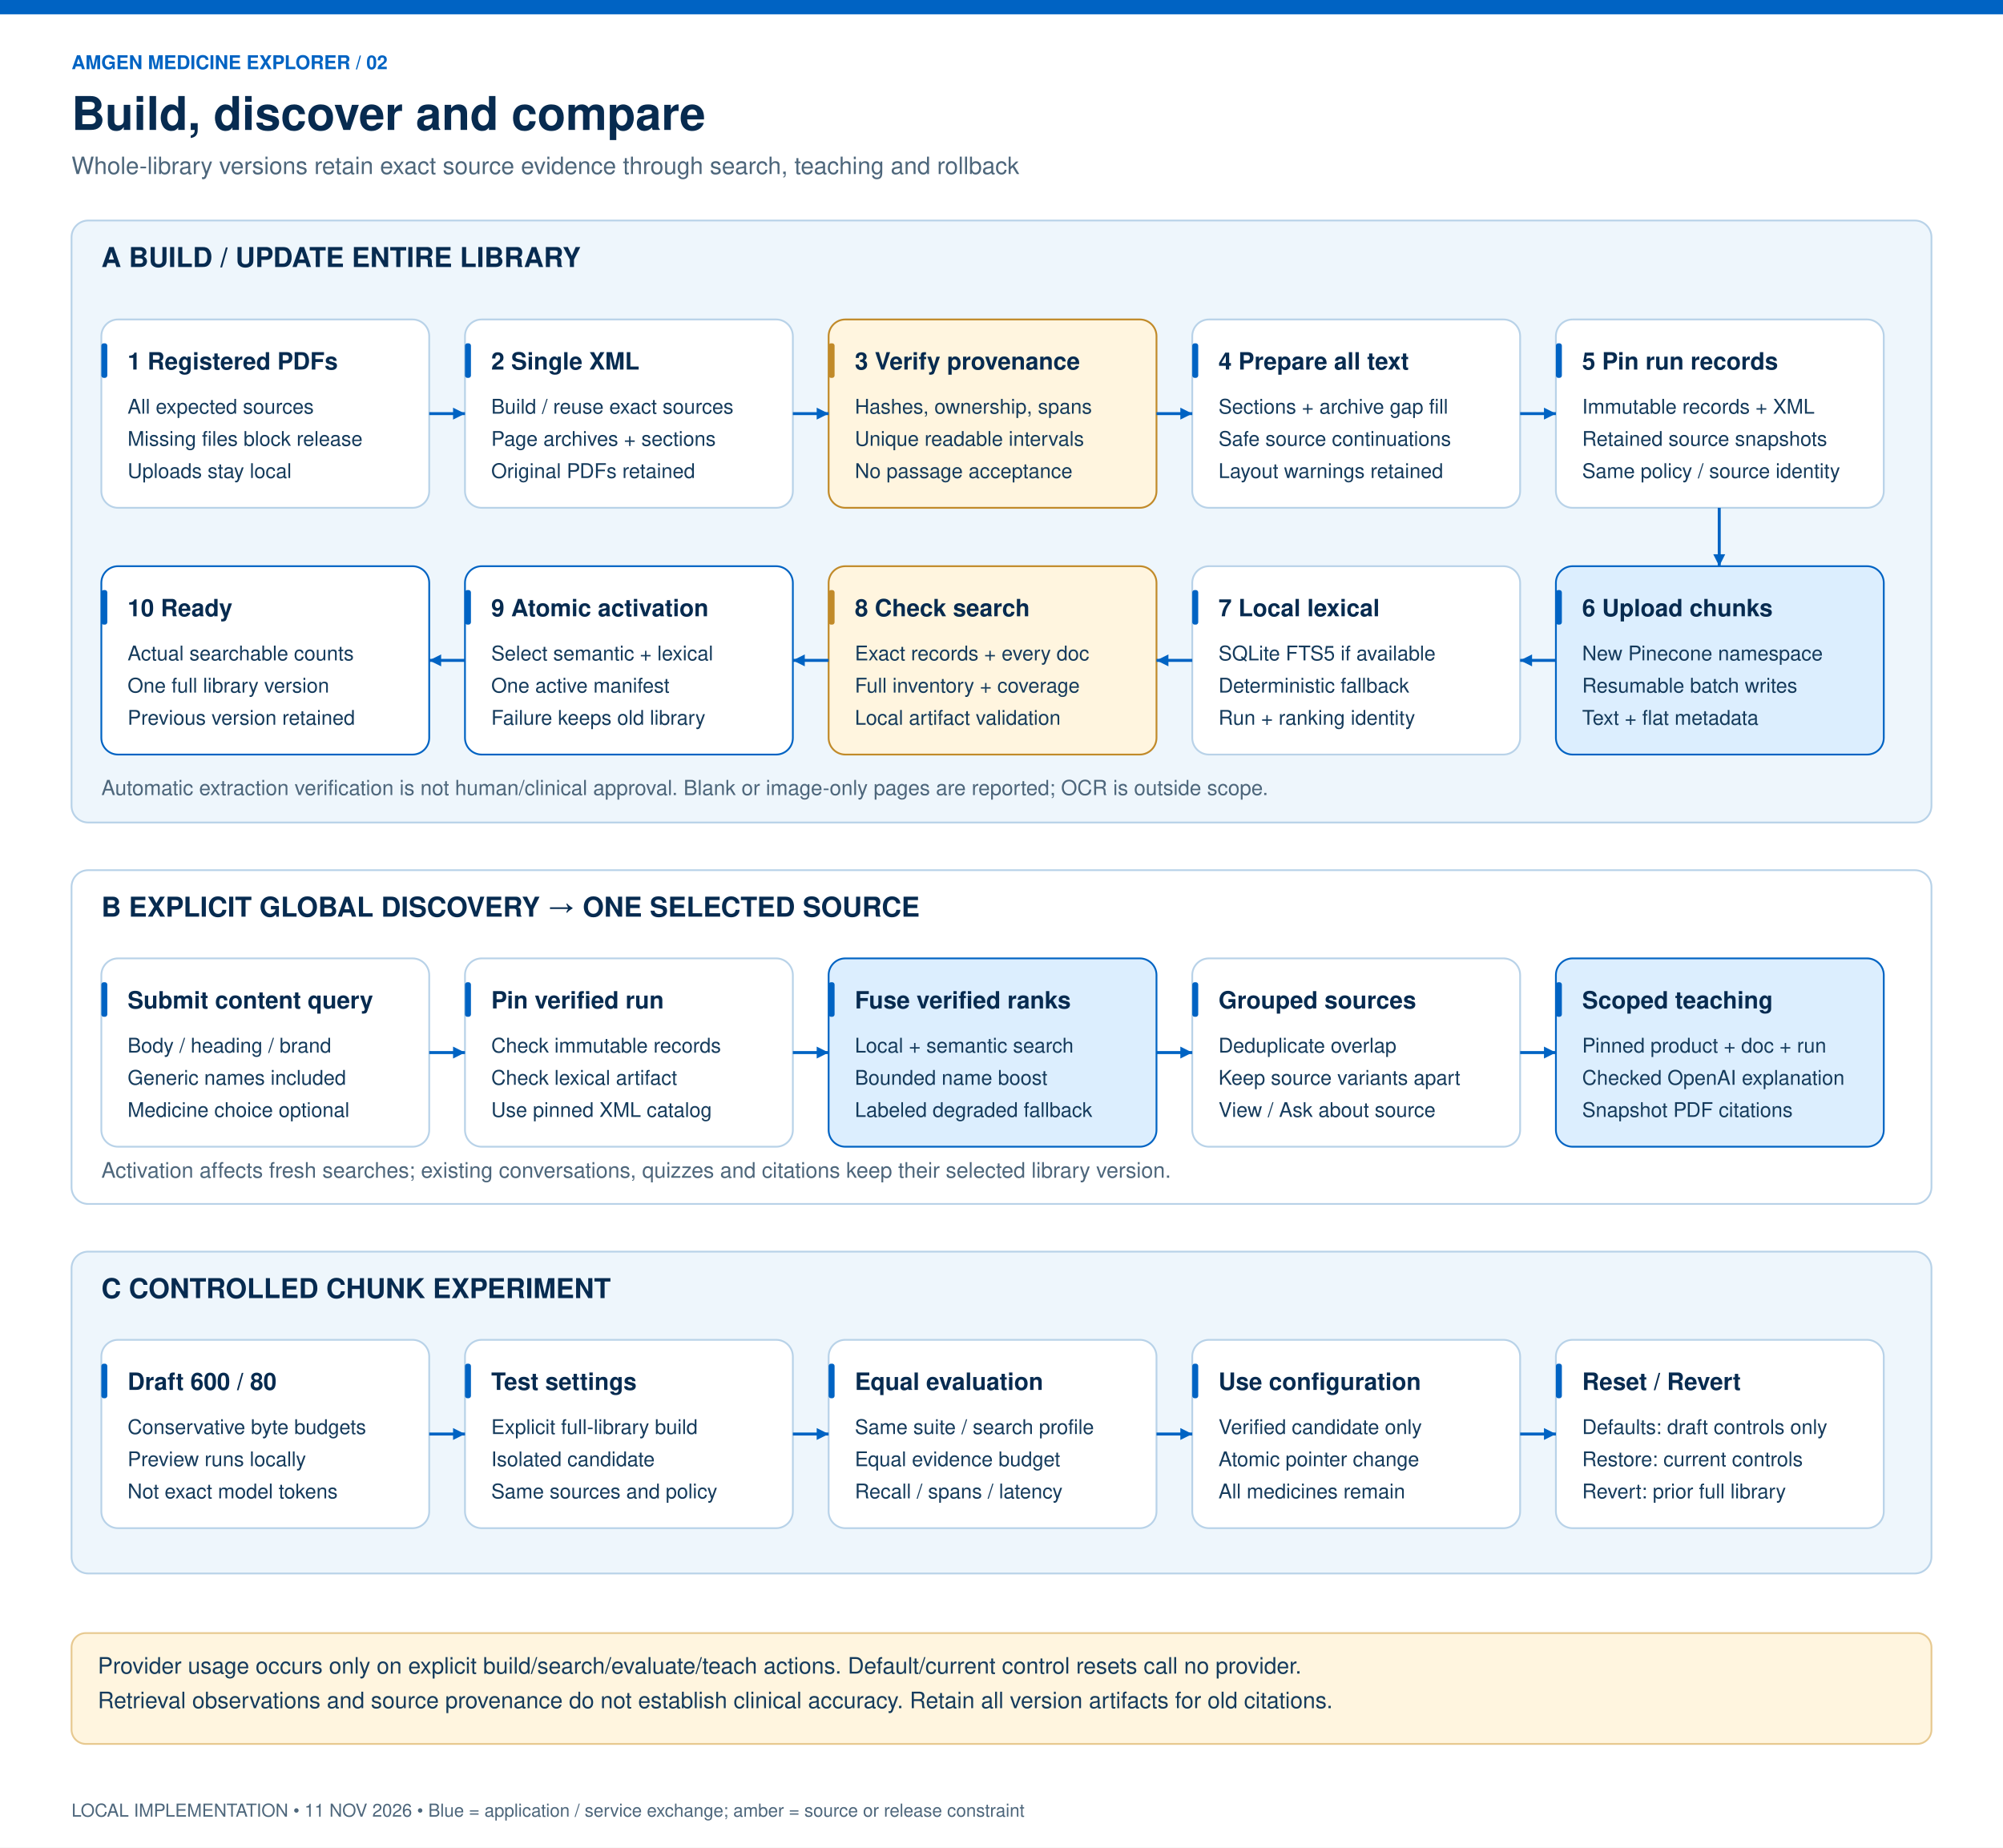
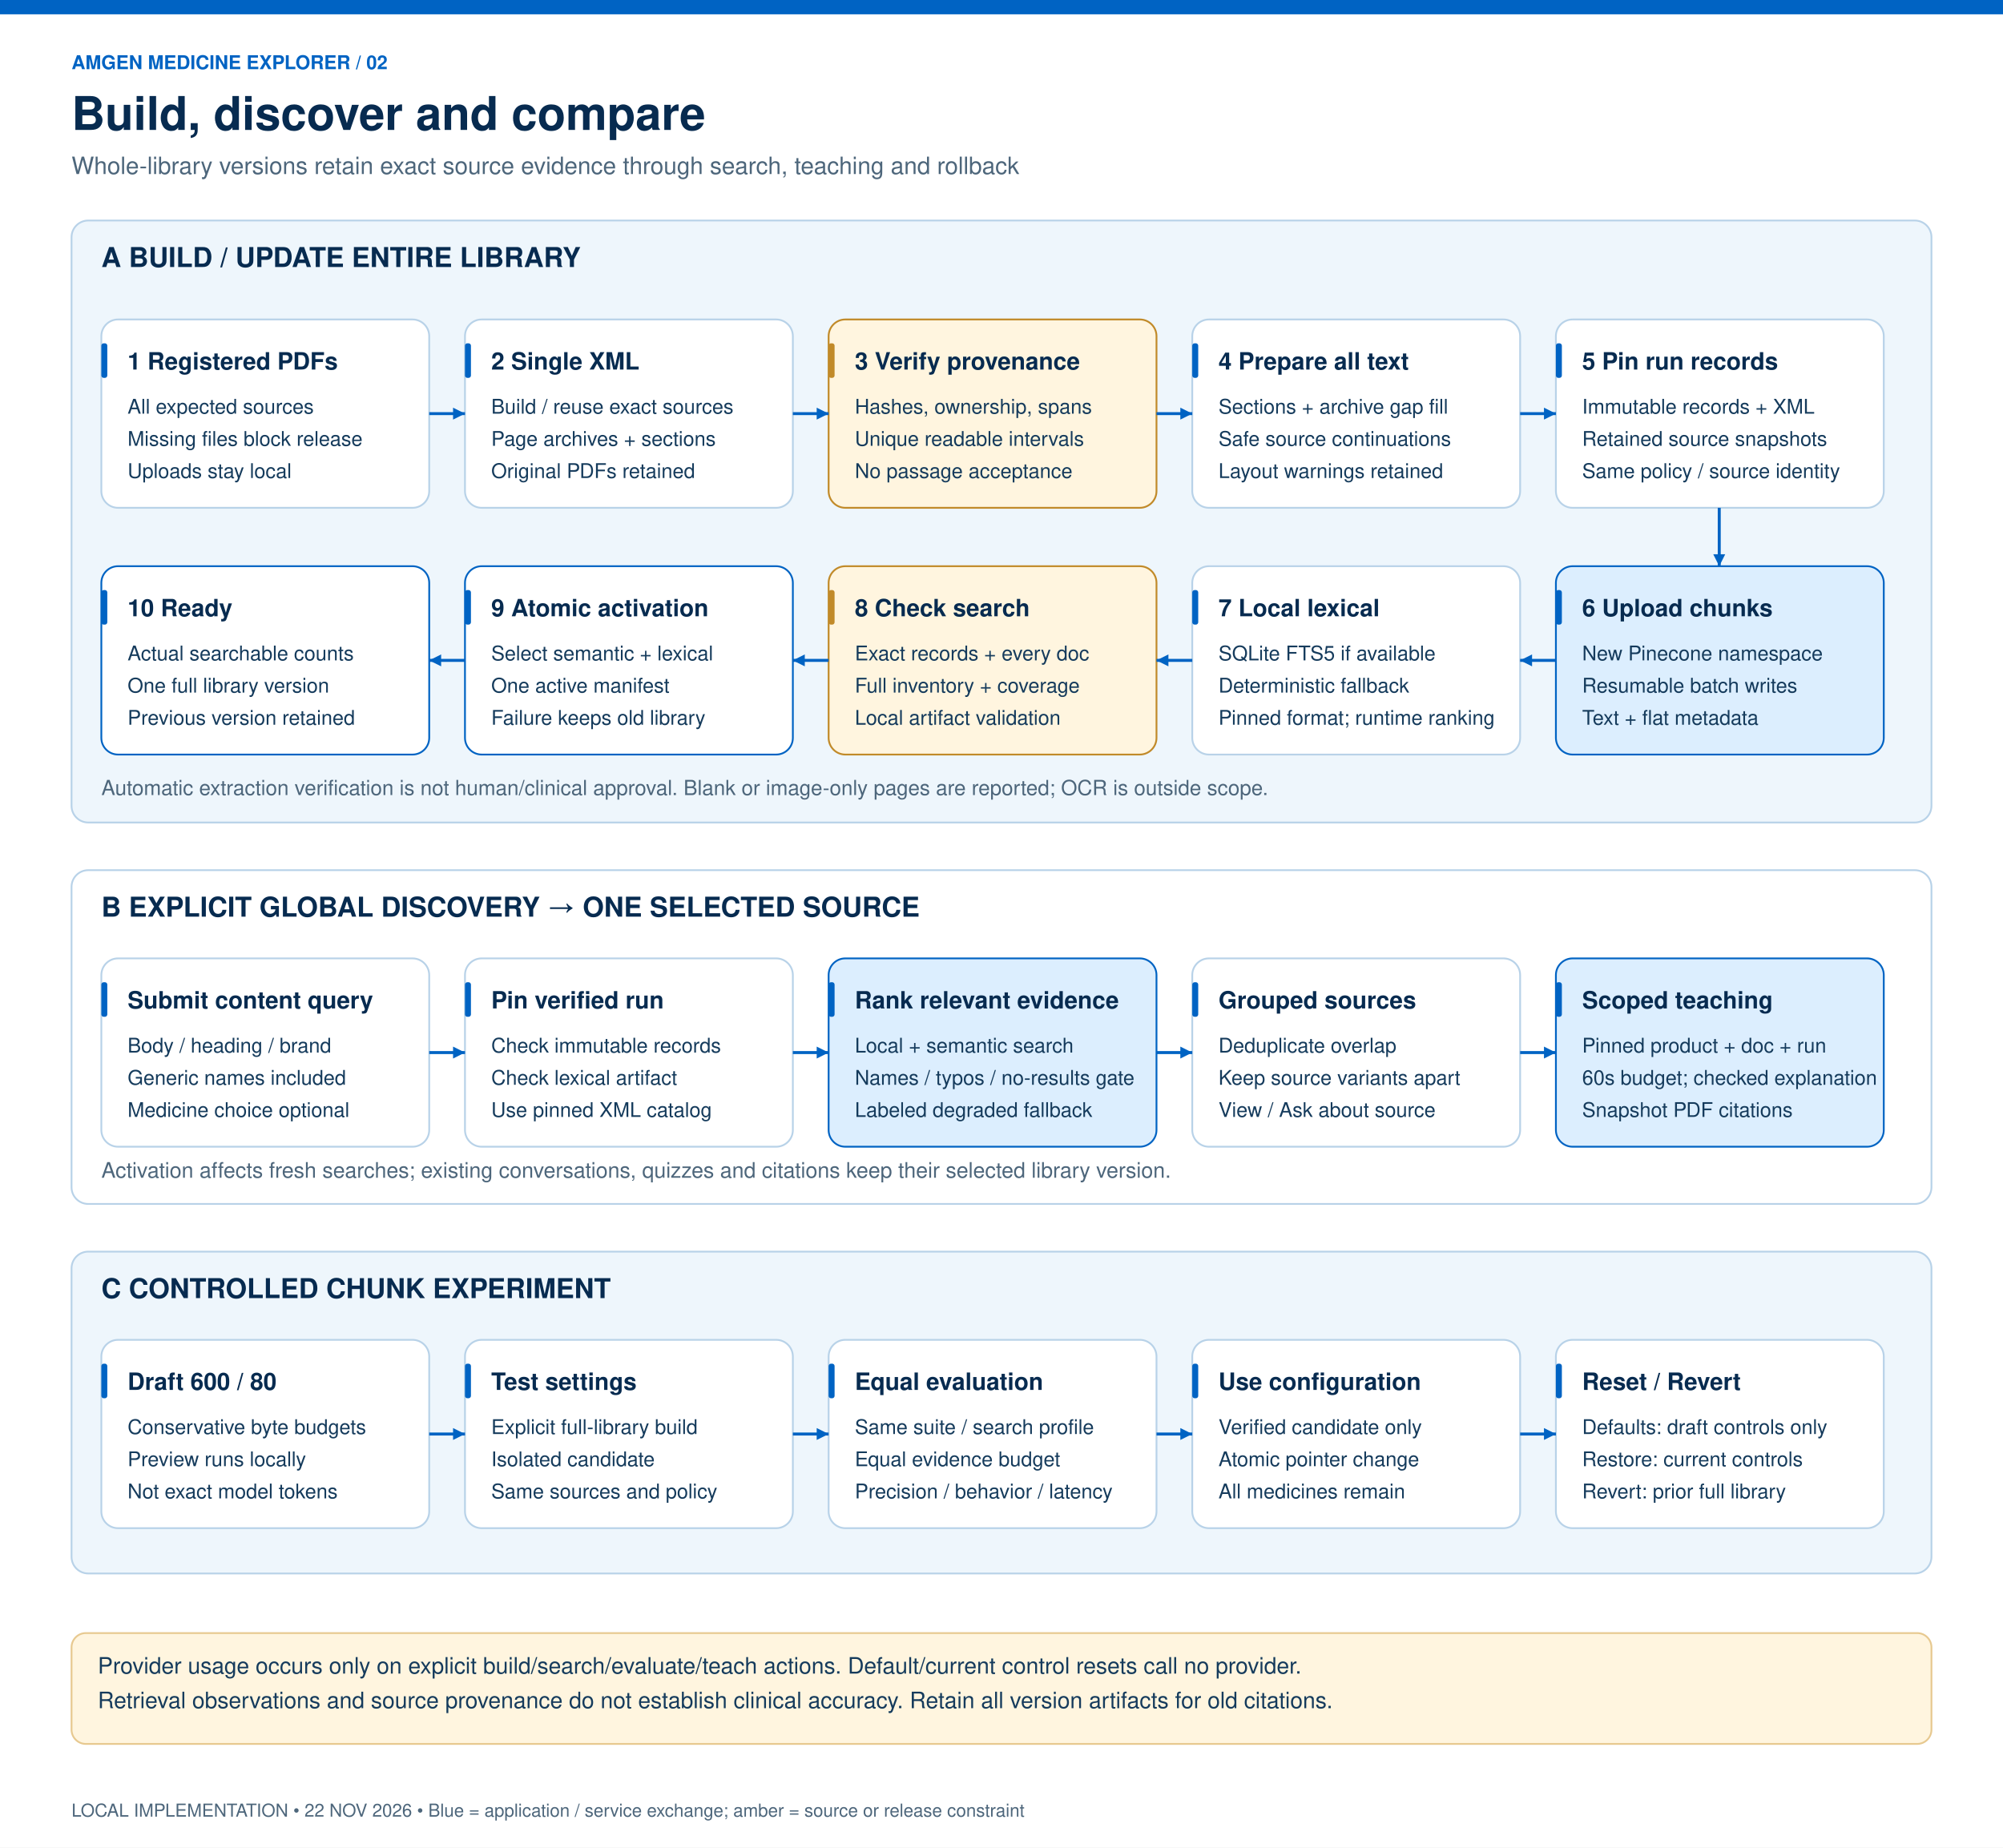
<svg xmlns="http://www.w3.org/2000/svg" width="1680" height="1550" viewBox="0 0 1680 1550" role="img" aria-labelledby="title desc">
  <defs>
    <marker id="arrow" markerWidth="9" markerHeight="9" refX="8" refY="4.5" orient="auto-start-reverse" markerUnits="userSpaceOnUse">
      <path d="M 0 0 L 9 4.5 L 0 9 z" fill="#0063C3" />
    </marker>
  </defs>
  <style>text { font-family: Helvetica, Arial, sans-serif; } .body { font-size: 19px; } </style>
  <rect width="1680" height="1550" fill="#FFFFFF" />
  <rect width="1680" height="12" fill="#0063C3" />
  <text x="60" y="58" font-family="Helvetica, Arial, sans-serif" font-size="16" fill="#0063C3" font-weight="700" text-anchor="start">AMGEN MEDICINE EXPLORER  /  02</text>
  <text x="60" y="109" font-family="Helvetica, Arial, sans-serif" font-size="39" fill="#072B50" font-weight="700" text-anchor="start">Build, discover and compare</text>
  <text x="60" y="146" font-family="Helvetica, Arial, sans-serif" font-size="20" fill="#4D667B" font-weight="400" text-anchor="start">Whole-library versions retain exact source evidence through search, teaching and rollback</text>
  <rect x="60" y="185" width="1560" height="505" rx="14" fill="#EEF6FC" stroke="#B8D2E8" stroke-width="1.5" />
  <text x="85" y="224" font-family="Helvetica, Arial, sans-serif" font-size="23" fill="#072B50" font-weight="700" text-anchor="start">A  BUILD / UPDATE ENTIRE LIBRARY</text>
  <rect x="85" y="268" width="275" height="158" rx="14" fill="#FFFFFF" stroke="#B8D2E8" stroke-width="1.5" />
  <rect x="85" y="288" width="5" height="29" rx="2" fill="#0063C3" />
  <text x="107" y="310" font-family="Helvetica, Arial, sans-serif" font-size="20" fill="#072B50" font-weight="700" text-anchor="start">1  Registered PDFs</text>
  <text x="107" y="347" font-family="Helvetica, Arial, sans-serif" font-size="17" fill="#153B5C" font-weight="400" text-anchor="start">All expected sources</text>
  <text x="107" y="374" font-family="Helvetica, Arial, sans-serif" font-size="17" fill="#153B5C" font-weight="400" text-anchor="start">Missing files block release</text>
  <text x="107" y="401" font-family="Helvetica, Arial, sans-serif" font-size="17" fill="#153B5C" font-weight="400" text-anchor="start">Uploads stay local</text>
  <rect x="390" y="268" width="275" height="158" rx="14" fill="#FFFFFF" stroke="#B8D2E8" stroke-width="1.5" />
  <rect x="390" y="288" width="5" height="29" rx="2" fill="#0063C3" />
  <text x="412" y="310" font-family="Helvetica, Arial, sans-serif" font-size="20" fill="#072B50" font-weight="700" text-anchor="start">2  Single XML</text>
  <text x="412" y="347" font-family="Helvetica, Arial, sans-serif" font-size="17" fill="#153B5C" font-weight="400" text-anchor="start">Build / reuse exact sources</text>
  <text x="412" y="374" font-family="Helvetica, Arial, sans-serif" font-size="17" fill="#153B5C" font-weight="400" text-anchor="start">Page archives + sections</text>
  <text x="412" y="401" font-family="Helvetica, Arial, sans-serif" font-size="17" fill="#153B5C" font-weight="400" text-anchor="start">Original PDFs retained</text>
  <rect x="695" y="268" width="275" height="158" rx="14" fill="#FFF5DF" stroke="#C18A29" stroke-width="1.5" />
  <rect x="695" y="288" width="5" height="29" rx="2" fill="#C18A29" />
  <text x="717" y="310" font-family="Helvetica, Arial, sans-serif" font-size="20" fill="#072B50" font-weight="700" text-anchor="start">3  Verify provenance</text>
  <text x="717" y="347" font-family="Helvetica, Arial, sans-serif" font-size="17" fill="#153B5C" font-weight="400" text-anchor="start">Hashes, ownership, spans</text>
  <text x="717" y="374" font-family="Helvetica, Arial, sans-serif" font-size="17" fill="#153B5C" font-weight="400" text-anchor="start">Unique readable intervals</text>
  <text x="717" y="401" font-family="Helvetica, Arial, sans-serif" font-size="17" fill="#153B5C" font-weight="400" text-anchor="start">No passage acceptance</text>
  <rect x="1000" y="268" width="275" height="158" rx="14" fill="#FFFFFF" stroke="#B8D2E8" stroke-width="1.5" />
  <rect x="1000" y="288" width="5" height="29" rx="2" fill="#0063C3" />
  <text x="1022" y="310" font-family="Helvetica, Arial, sans-serif" font-size="20" fill="#072B50" font-weight="700" text-anchor="start">4  Prepare all text</text>
  <text x="1022" y="347" font-family="Helvetica, Arial, sans-serif" font-size="17" fill="#153B5C" font-weight="400" text-anchor="start">Sections + archive gap fill</text>
  <text x="1022" y="374" font-family="Helvetica, Arial, sans-serif" font-size="17" fill="#153B5C" font-weight="400" text-anchor="start">Safe source continuations</text>
  <text x="1022" y="401" font-family="Helvetica, Arial, sans-serif" font-size="17" fill="#153B5C" font-weight="400" text-anchor="start">Layout warnings retained</text>
  <rect x="1305" y="268" width="275" height="158" rx="14" fill="#FFFFFF" stroke="#B8D2E8" stroke-width="1.5" />
  <rect x="1305" y="288" width="5" height="29" rx="2" fill="#0063C3" />
  <text x="1327" y="310" font-family="Helvetica, Arial, sans-serif" font-size="20" fill="#072B50" font-weight="700" text-anchor="start">5  Pin run records</text>
  <text x="1327" y="347" font-family="Helvetica, Arial, sans-serif" font-size="17" fill="#153B5C" font-weight="400" text-anchor="start">Immutable records + XML</text>
  <text x="1327" y="374" font-family="Helvetica, Arial, sans-serif" font-size="17" fill="#153B5C" font-weight="400" text-anchor="start">Retained source snapshots</text>
  <text x="1327" y="401" font-family="Helvetica, Arial, sans-serif" font-size="17" fill="#153B5C" font-weight="400" text-anchor="start">Same policy / source identity</text>
  <path d="M 360 347 L 390 347" fill="none" stroke="#0063C3" stroke-width="2.5" stroke-linejoin="round" />
  <polygon points="390,347 380.0,352.0 380.0,342.0" fill="#0063C3" />
  <path d="M 665 347 L 695 347" fill="none" stroke="#0063C3" stroke-width="2.5" stroke-linejoin="round" />
  <polygon points="695,347 685.0,352.0 685.0,342.0" fill="#0063C3" />
  <path d="M 970 347 L 1000 347" fill="none" stroke="#0063C3" stroke-width="2.5" stroke-linejoin="round" />
  <polygon points="1000,347 990.0,352.0 990.0,342.0" fill="#0063C3" />
  <path d="M 1275 347 L 1305 347" fill="none" stroke="#0063C3" stroke-width="2.5" stroke-linejoin="round" />
  <polygon points="1305,347 1295.0,352.0 1295.0,342.0" fill="#0063C3" />
  <rect x="85" y="475" width="275" height="158" rx="14" fill="#FFFFFF" stroke="#0063C3" stroke-width="1.5" />
  <rect x="85" y="495" width="5" height="29" rx="2" fill="#0063C3" />
  <text x="107" y="517" font-family="Helvetica, Arial, sans-serif" font-size="20" fill="#072B50" font-weight="700" text-anchor="start">10  Ready</text>
  <text x="107" y="554" font-family="Helvetica, Arial, sans-serif" font-size="17" fill="#153B5C" font-weight="400" text-anchor="start">Actual searchable counts</text>
  <text x="107" y="581" font-family="Helvetica, Arial, sans-serif" font-size="17" fill="#153B5C" font-weight="400" text-anchor="start">One full library version</text>
  <text x="107" y="608" font-family="Helvetica, Arial, sans-serif" font-size="17" fill="#153B5C" font-weight="400" text-anchor="start">Previous version retained</text>
  <rect x="390" y="475" width="275" height="158" rx="14" fill="#FFFFFF" stroke="#0063C3" stroke-width="1.5" />
  <rect x="390" y="495" width="5" height="29" rx="2" fill="#0063C3" />
  <text x="412" y="517" font-family="Helvetica, Arial, sans-serif" font-size="20" fill="#072B50" font-weight="700" text-anchor="start">9  Atomic activation</text>
  <text x="412" y="554" font-family="Helvetica, Arial, sans-serif" font-size="17" fill="#153B5C" font-weight="400" text-anchor="start">Select semantic + lexical</text>
  <text x="412" y="581" font-family="Helvetica, Arial, sans-serif" font-size="17" fill="#153B5C" font-weight="400" text-anchor="start">One active manifest</text>
  <text x="412" y="608" font-family="Helvetica, Arial, sans-serif" font-size="17" fill="#153B5C" font-weight="400" text-anchor="start">Failure keeps old library</text>
  <rect x="695" y="475" width="275" height="158" rx="14" fill="#FFF5DF" stroke="#C18A29" stroke-width="1.5" />
  <rect x="695" y="495" width="5" height="29" rx="2" fill="#C18A29" />
  <text x="717" y="517" font-family="Helvetica, Arial, sans-serif" font-size="20" fill="#072B50" font-weight="700" text-anchor="start">8  Check search</text>
  <text x="717" y="554" font-family="Helvetica, Arial, sans-serif" font-size="17" fill="#153B5C" font-weight="400" text-anchor="start">Exact records + every doc</text>
  <text x="717" y="581" font-family="Helvetica, Arial, sans-serif" font-size="17" fill="#153B5C" font-weight="400" text-anchor="start">Full inventory + coverage</text>
  <text x="717" y="608" font-family="Helvetica, Arial, sans-serif" font-size="17" fill="#153B5C" font-weight="400" text-anchor="start">Local artifact validation</text>
  <rect x="1000" y="475" width="275" height="158" rx="14" fill="#FFFFFF" stroke="#B8D2E8" stroke-width="1.5" />
  <rect x="1000" y="495" width="5" height="29" rx="2" fill="#0063C3" />
  <text x="1022" y="517" font-family="Helvetica, Arial, sans-serif" font-size="20" fill="#072B50" font-weight="700" text-anchor="start">7  Local lexical</text>
  <text x="1022" y="554" font-family="Helvetica, Arial, sans-serif" font-size="17" fill="#153B5C" font-weight="400" text-anchor="start">SQLite FTS5 if available</text>
  <text x="1022" y="581" font-family="Helvetica, Arial, sans-serif" font-size="17" fill="#153B5C" font-weight="400" text-anchor="start">Deterministic fallback</text>
-   <text x="1022" y="608" font-family="Helvetica, Arial, sans-serif" font-size="17" fill="#153B5C" font-weight="400" text-anchor="start">Run + ranking identity</text>
+   <text x="1022" y="608" font-family="Helvetica, Arial, sans-serif" font-size="17" fill="#153B5C" font-weight="400" text-anchor="start">Pinned format; runtime ranking</text>
  <rect x="1305" y="475" width="275" height="158" rx="14" fill="#DCEEFE" stroke="#0063C3" stroke-width="1.5" />
  <rect x="1305" y="495" width="5" height="29" rx="2" fill="#0063C3" />
  <text x="1327" y="517" font-family="Helvetica, Arial, sans-serif" font-size="20" fill="#072B50" font-weight="700" text-anchor="start">6  Upload chunks</text>
  <text x="1327" y="554" font-family="Helvetica, Arial, sans-serif" font-size="17" fill="#153B5C" font-weight="400" text-anchor="start">New Pinecone namespace</text>
  <text x="1327" y="581" font-family="Helvetica, Arial, sans-serif" font-size="17" fill="#153B5C" font-weight="400" text-anchor="start">Resumable batch writes</text>
  <text x="1327" y="608" font-family="Helvetica, Arial, sans-serif" font-size="17" fill="#153B5C" font-weight="400" text-anchor="start">Text + flat metadata</text>
  <path d="M 1442 426 L 1442 475" fill="none" stroke="#0063C3" stroke-width="2.5" stroke-linejoin="round" />
  <polygon points="1442,475 1437.0,465.0 1447.0,465.0" fill="#0063C3" />
  <path d="M 390 554 L 360 554" fill="none" stroke="#0063C3" stroke-width="2.5" stroke-linejoin="round" />
  <polygon points="360,554 370.0,549.0 370.0,559.0" fill="#0063C3" />
  <path d="M 695 554 L 665 554" fill="none" stroke="#0063C3" stroke-width="2.5" stroke-linejoin="round" />
  <polygon points="665,554 675.0,549.0 675.0,559.0" fill="#0063C3" />
  <path d="M 1000 554 L 970 554" fill="none" stroke="#0063C3" stroke-width="2.5" stroke-linejoin="round" />
  <polygon points="970,554 980.0,549.0 980.0,559.0" fill="#0063C3" />
  <path d="M 1305 554 L 1275 554" fill="none" stroke="#0063C3" stroke-width="2.5" stroke-linejoin="round" />
  <polygon points="1275,554 1285.0,549.0 1285.0,559.0" fill="#0063C3" />
  <text x="85" y="667" font-family="Helvetica, Arial, sans-serif" font-size="17.5" fill="#4D667B" font-weight="400" text-anchor="start">Automatic extraction verification is not human/clinical approval. Blank or image-only pages are reported; OCR is outside scope.</text>
  <rect x="60" y="730" width="1560" height="280" rx="14" fill="#FFFFFF" stroke="#B8D2E8" stroke-width="1.5" />
  <text x="85" y="769" font-family="Helvetica, Arial, sans-serif" font-size="23" fill="#072B50" font-weight="700" text-anchor="start">B  EXPLICIT GLOBAL DISCOVERY → ONE SELECTED SOURCE</text>
  <rect x="85" y="804" width="275" height="158" rx="14" fill="#FFFFFF" stroke="#B8D2E8" stroke-width="1.5" />
  <rect x="85" y="824" width="5" height="29" rx="2" fill="#0063C3" />
  <text x="107" y="846" font-family="Helvetica, Arial, sans-serif" font-size="20" fill="#072B50" font-weight="700" text-anchor="start">Submit content query</text>
  <text x="107" y="883" font-family="Helvetica, Arial, sans-serif" font-size="17" fill="#153B5C" font-weight="400" text-anchor="start">Body / heading / brand</text>
  <text x="107" y="910" font-family="Helvetica, Arial, sans-serif" font-size="17" fill="#153B5C" font-weight="400" text-anchor="start">Generic names included</text>
  <text x="107" y="937" font-family="Helvetica, Arial, sans-serif" font-size="17" fill="#153B5C" font-weight="400" text-anchor="start">Medicine choice optional</text>
  <rect x="390" y="804" width="275" height="158" rx="14" fill="#FFFFFF" stroke="#B8D2E8" stroke-width="1.5" />
  <rect x="390" y="824" width="5" height="29" rx="2" fill="#0063C3" />
  <text x="412" y="846" font-family="Helvetica, Arial, sans-serif" font-size="20" fill="#072B50" font-weight="700" text-anchor="start">Pin verified run</text>
  <text x="412" y="883" font-family="Helvetica, Arial, sans-serif" font-size="17" fill="#153B5C" font-weight="400" text-anchor="start">Check immutable records</text>
  <text x="412" y="910" font-family="Helvetica, Arial, sans-serif" font-size="17" fill="#153B5C" font-weight="400" text-anchor="start">Check lexical artifact</text>
  <text x="412" y="937" font-family="Helvetica, Arial, sans-serif" font-size="17" fill="#153B5C" font-weight="400" text-anchor="start">Use pinned XML catalog</text>
  <rect x="695" y="804" width="275" height="158" rx="14" fill="#DCEEFE" stroke="#0063C3" stroke-width="1.5" />
  <rect x="695" y="824" width="5" height="29" rx="2" fill="#0063C3" />
-   <text x="717" y="846" font-family="Helvetica, Arial, sans-serif" font-size="20" fill="#072B50" font-weight="700" text-anchor="start">Fuse verified ranks</text>
+   <text x="717" y="846" font-family="Helvetica, Arial, sans-serif" font-size="20" fill="#072B50" font-weight="700" text-anchor="start">Rank relevant evidence</text>
  <text x="717" y="883" font-family="Helvetica, Arial, sans-serif" font-size="17" fill="#153B5C" font-weight="400" text-anchor="start">Local + semantic search</text>
-   <text x="717" y="910" font-family="Helvetica, Arial, sans-serif" font-size="17" fill="#153B5C" font-weight="400" text-anchor="start">Bounded name boost</text>
+   <text x="717" y="910" font-family="Helvetica, Arial, sans-serif" font-size="17" fill="#153B5C" font-weight="400" text-anchor="start">Names / typos / no-results gate</text>
  <text x="717" y="937" font-family="Helvetica, Arial, sans-serif" font-size="17" fill="#153B5C" font-weight="400" text-anchor="start">Labeled degraded fallback</text>
  <rect x="1000" y="804" width="275" height="158" rx="14" fill="#FFFFFF" stroke="#B8D2E8" stroke-width="1.5" />
  <rect x="1000" y="824" width="5" height="29" rx="2" fill="#0063C3" />
  <text x="1022" y="846" font-family="Helvetica, Arial, sans-serif" font-size="20" fill="#072B50" font-weight="700" text-anchor="start">Grouped sources</text>
  <text x="1022" y="883" font-family="Helvetica, Arial, sans-serif" font-size="17" fill="#153B5C" font-weight="400" text-anchor="start">Deduplicate overlap</text>
  <text x="1022" y="910" font-family="Helvetica, Arial, sans-serif" font-size="17" fill="#153B5C" font-weight="400" text-anchor="start">Keep source variants apart</text>
  <text x="1022" y="937" font-family="Helvetica, Arial, sans-serif" font-size="17" fill="#153B5C" font-weight="400" text-anchor="start">View / Ask about source</text>
  <rect x="1305" y="804" width="275" height="158" rx="14" fill="#DCEEFE" stroke="#0063C3" stroke-width="1.5" />
  <rect x="1305" y="824" width="5" height="29" rx="2" fill="#0063C3" />
  <text x="1327" y="846" font-family="Helvetica, Arial, sans-serif" font-size="20" fill="#072B50" font-weight="700" text-anchor="start">Scoped teaching</text>
  <text x="1327" y="883" font-family="Helvetica, Arial, sans-serif" font-size="17" fill="#153B5C" font-weight="400" text-anchor="start">Pinned product + doc + run</text>
-   <text x="1327" y="910" font-family="Helvetica, Arial, sans-serif" font-size="17" fill="#153B5C" font-weight="400" text-anchor="start">Checked OpenAI explanation</text>
+   <text x="1327" y="910" font-family="Helvetica, Arial, sans-serif" font-size="17" fill="#153B5C" font-weight="400" text-anchor="start">60s budget; checked explanation</text>
  <text x="1327" y="937" font-family="Helvetica, Arial, sans-serif" font-size="17" fill="#153B5C" font-weight="400" text-anchor="start">Snapshot PDF citations</text>
  <path d="M 360 883 L 390 883" fill="none" stroke="#0063C3" stroke-width="2.5" stroke-linejoin="round" />
  <polygon points="390,883 380.0,888.0 380.0,878.0" fill="#0063C3" />
  <path d="M 665 883 L 695 883" fill="none" stroke="#0063C3" stroke-width="2.5" stroke-linejoin="round" />
  <polygon points="695,883 685.0,888.0 685.0,878.0" fill="#0063C3" />
  <path d="M 970 883 L 1000 883" fill="none" stroke="#0063C3" stroke-width="2.5" stroke-linejoin="round" />
  <polygon points="1000,883 990.0,888.0 990.0,878.0" fill="#0063C3" />
  <path d="M 1275 883 L 1305 883" fill="none" stroke="#0063C3" stroke-width="2.5" stroke-linejoin="round" />
  <polygon points="1305,883 1295.0,888.0 1295.0,878.0" fill="#0063C3" />
  <text x="85" y="988" font-family="Helvetica, Arial, sans-serif" font-size="18" fill="#4D667B" font-weight="400" text-anchor="start">Activation affects fresh searches; existing conversations, quizzes and citations keep their selected library version.</text>
  <rect x="60" y="1050" width="1560" height="270" rx="14" fill="#EEF6FC" stroke="#B8D2E8" stroke-width="1.5" />
  <text x="85" y="1089" font-family="Helvetica, Arial, sans-serif" font-size="23" fill="#072B50" font-weight="700" text-anchor="start">C  CONTROLLED CHUNK EXPERIMENT</text>
  <rect x="85" y="1124" width="275" height="158" rx="14" fill="#FFFFFF" stroke="#B8D2E8" stroke-width="1.5" />
  <rect x="85" y="1144" width="5" height="29" rx="2" fill="#0063C3" />
  <text x="107" y="1166" font-family="Helvetica, Arial, sans-serif" font-size="20" fill="#072B50" font-weight="700" text-anchor="start">Draft 600 / 80</text>
  <text x="107" y="1203" font-family="Helvetica, Arial, sans-serif" font-size="17" fill="#153B5C" font-weight="400" text-anchor="start">Conservative byte budgets</text>
  <text x="107" y="1230" font-family="Helvetica, Arial, sans-serif" font-size="17" fill="#153B5C" font-weight="400" text-anchor="start">Preview runs locally</text>
  <text x="107" y="1257" font-family="Helvetica, Arial, sans-serif" font-size="17" fill="#153B5C" font-weight="400" text-anchor="start">Not exact model tokens</text>
  <rect x="390" y="1124" width="275" height="158" rx="14" fill="#FFFFFF" stroke="#B8D2E8" stroke-width="1.5" />
  <rect x="390" y="1144" width="5" height="29" rx="2" fill="#0063C3" />
  <text x="412" y="1166" font-family="Helvetica, Arial, sans-serif" font-size="20" fill="#072B50" font-weight="700" text-anchor="start">Test settings</text>
  <text x="412" y="1203" font-family="Helvetica, Arial, sans-serif" font-size="17" fill="#153B5C" font-weight="400" text-anchor="start">Explicit full-library build</text>
  <text x="412" y="1230" font-family="Helvetica, Arial, sans-serif" font-size="17" fill="#153B5C" font-weight="400" text-anchor="start">Isolated candidate</text>
  <text x="412" y="1257" font-family="Helvetica, Arial, sans-serif" font-size="17" fill="#153B5C" font-weight="400" text-anchor="start">Same sources and policy</text>
  <rect x="695" y="1124" width="275" height="158" rx="14" fill="#FFFFFF" stroke="#B8D2E8" stroke-width="1.5" />
  <rect x="695" y="1144" width="5" height="29" rx="2" fill="#0063C3" />
  <text x="717" y="1166" font-family="Helvetica, Arial, sans-serif" font-size="20" fill="#072B50" font-weight="700" text-anchor="start">Equal evaluation</text>
  <text x="717" y="1203" font-family="Helvetica, Arial, sans-serif" font-size="17" fill="#153B5C" font-weight="400" text-anchor="start">Same suite / search profile</text>
  <text x="717" y="1230" font-family="Helvetica, Arial, sans-serif" font-size="17" fill="#153B5C" font-weight="400" text-anchor="start">Equal evidence budget</text>
-   <text x="717" y="1257" font-family="Helvetica, Arial, sans-serif" font-size="17" fill="#153B5C" font-weight="400" text-anchor="start">Recall / spans / latency</text>
+   <text x="717" y="1257" font-family="Helvetica, Arial, sans-serif" font-size="17" fill="#153B5C" font-weight="400" text-anchor="start">Precision / behavior / latency</text>
  <rect x="1000" y="1124" width="275" height="158" rx="14" fill="#FFFFFF" stroke="#B8D2E8" stroke-width="1.5" />
  <rect x="1000" y="1144" width="5" height="29" rx="2" fill="#0063C3" />
  <text x="1022" y="1166" font-family="Helvetica, Arial, sans-serif" font-size="20" fill="#072B50" font-weight="700" text-anchor="start">Use configuration</text>
  <text x="1022" y="1203" font-family="Helvetica, Arial, sans-serif" font-size="17" fill="#153B5C" font-weight="400" text-anchor="start">Verified candidate only</text>
  <text x="1022" y="1230" font-family="Helvetica, Arial, sans-serif" font-size="17" fill="#153B5C" font-weight="400" text-anchor="start">Atomic pointer change</text>
  <text x="1022" y="1257" font-family="Helvetica, Arial, sans-serif" font-size="17" fill="#153B5C" font-weight="400" text-anchor="start">All medicines remain</text>
  <rect x="1305" y="1124" width="275" height="158" rx="14" fill="#FFFFFF" stroke="#B8D2E8" stroke-width="1.5" />
  <rect x="1305" y="1144" width="5" height="29" rx="2" fill="#0063C3" />
  <text x="1327" y="1166" font-family="Helvetica, Arial, sans-serif" font-size="20" fill="#072B50" font-weight="700" text-anchor="start">Reset / Revert</text>
  <text x="1327" y="1203" font-family="Helvetica, Arial, sans-serif" font-size="17" fill="#153B5C" font-weight="400" text-anchor="start">Defaults: draft controls only</text>
  <text x="1327" y="1230" font-family="Helvetica, Arial, sans-serif" font-size="17" fill="#153B5C" font-weight="400" text-anchor="start">Restore: current controls</text>
  <text x="1327" y="1257" font-family="Helvetica, Arial, sans-serif" font-size="17" fill="#153B5C" font-weight="400" text-anchor="start">Revert: prior full library</text>
  <path d="M 360 1203 L 390 1203" fill="none" stroke="#0063C3" stroke-width="2.5" stroke-linejoin="round" />
  <polygon points="390,1203 380.0,1208.0 380.0,1198.0" fill="#0063C3" />
  <path d="M 665 1203 L 695 1203" fill="none" stroke="#0063C3" stroke-width="2.5" stroke-linejoin="round" />
  <polygon points="695,1203 685.0,1208.0 685.0,1198.0" fill="#0063C3" />
  <path d="M 970 1203 L 1000 1203" fill="none" stroke="#0063C3" stroke-width="2.5" stroke-linejoin="round" />
  <polygon points="1000,1203 990.0,1208.0 990.0,1198.0" fill="#0063C3" />
  <path d="M 1275 1203 L 1305 1203" fill="none" stroke="#0063C3" stroke-width="2.5" stroke-linejoin="round" />
  <polygon points="1305,1203 1295.0,1208.0 1295.0,1198.0" fill="#0063C3" />
  <rect x="60" y="1370" width="1560" height="93" rx="12" fill="#FFF5DF" stroke="#E7C990" stroke-width="1.5" />
  <text x="82" y="1404" font-family="Helvetica, Arial, sans-serif" font-size="19" fill="#153B5C" font-weight="400" text-anchor="start">Provider usage occurs only on explicit build/search/evaluate/teach actions. Default/current control resets call no provider.</text>
  <text x="82" y="1433" font-family="Helvetica, Arial, sans-serif" font-size="19" fill="#153B5C" font-weight="400" text-anchor="start">Retrieval observations and source provenance do not establish clinical accuracy. Retain all version artifacts for old citations.</text>
-   <text x="60" y="1524" font-family="Helvetica, Arial, sans-serif" font-size="15" fill="#4D667B" font-weight="400" text-anchor="start">LOCAL IMPLEMENTATION  •  11 NOV 2026  •  Blue = application / service exchange; amber = source or release constraint</text>
+   <text x="60" y="1524" font-family="Helvetica, Arial, sans-serif" font-size="15" fill="#4D667B" font-weight="400" text-anchor="start">LOCAL IMPLEMENTATION  •  22 NOV 2026  •  Blue = application / service exchange; amber = source or release constraint</text>
</svg>
